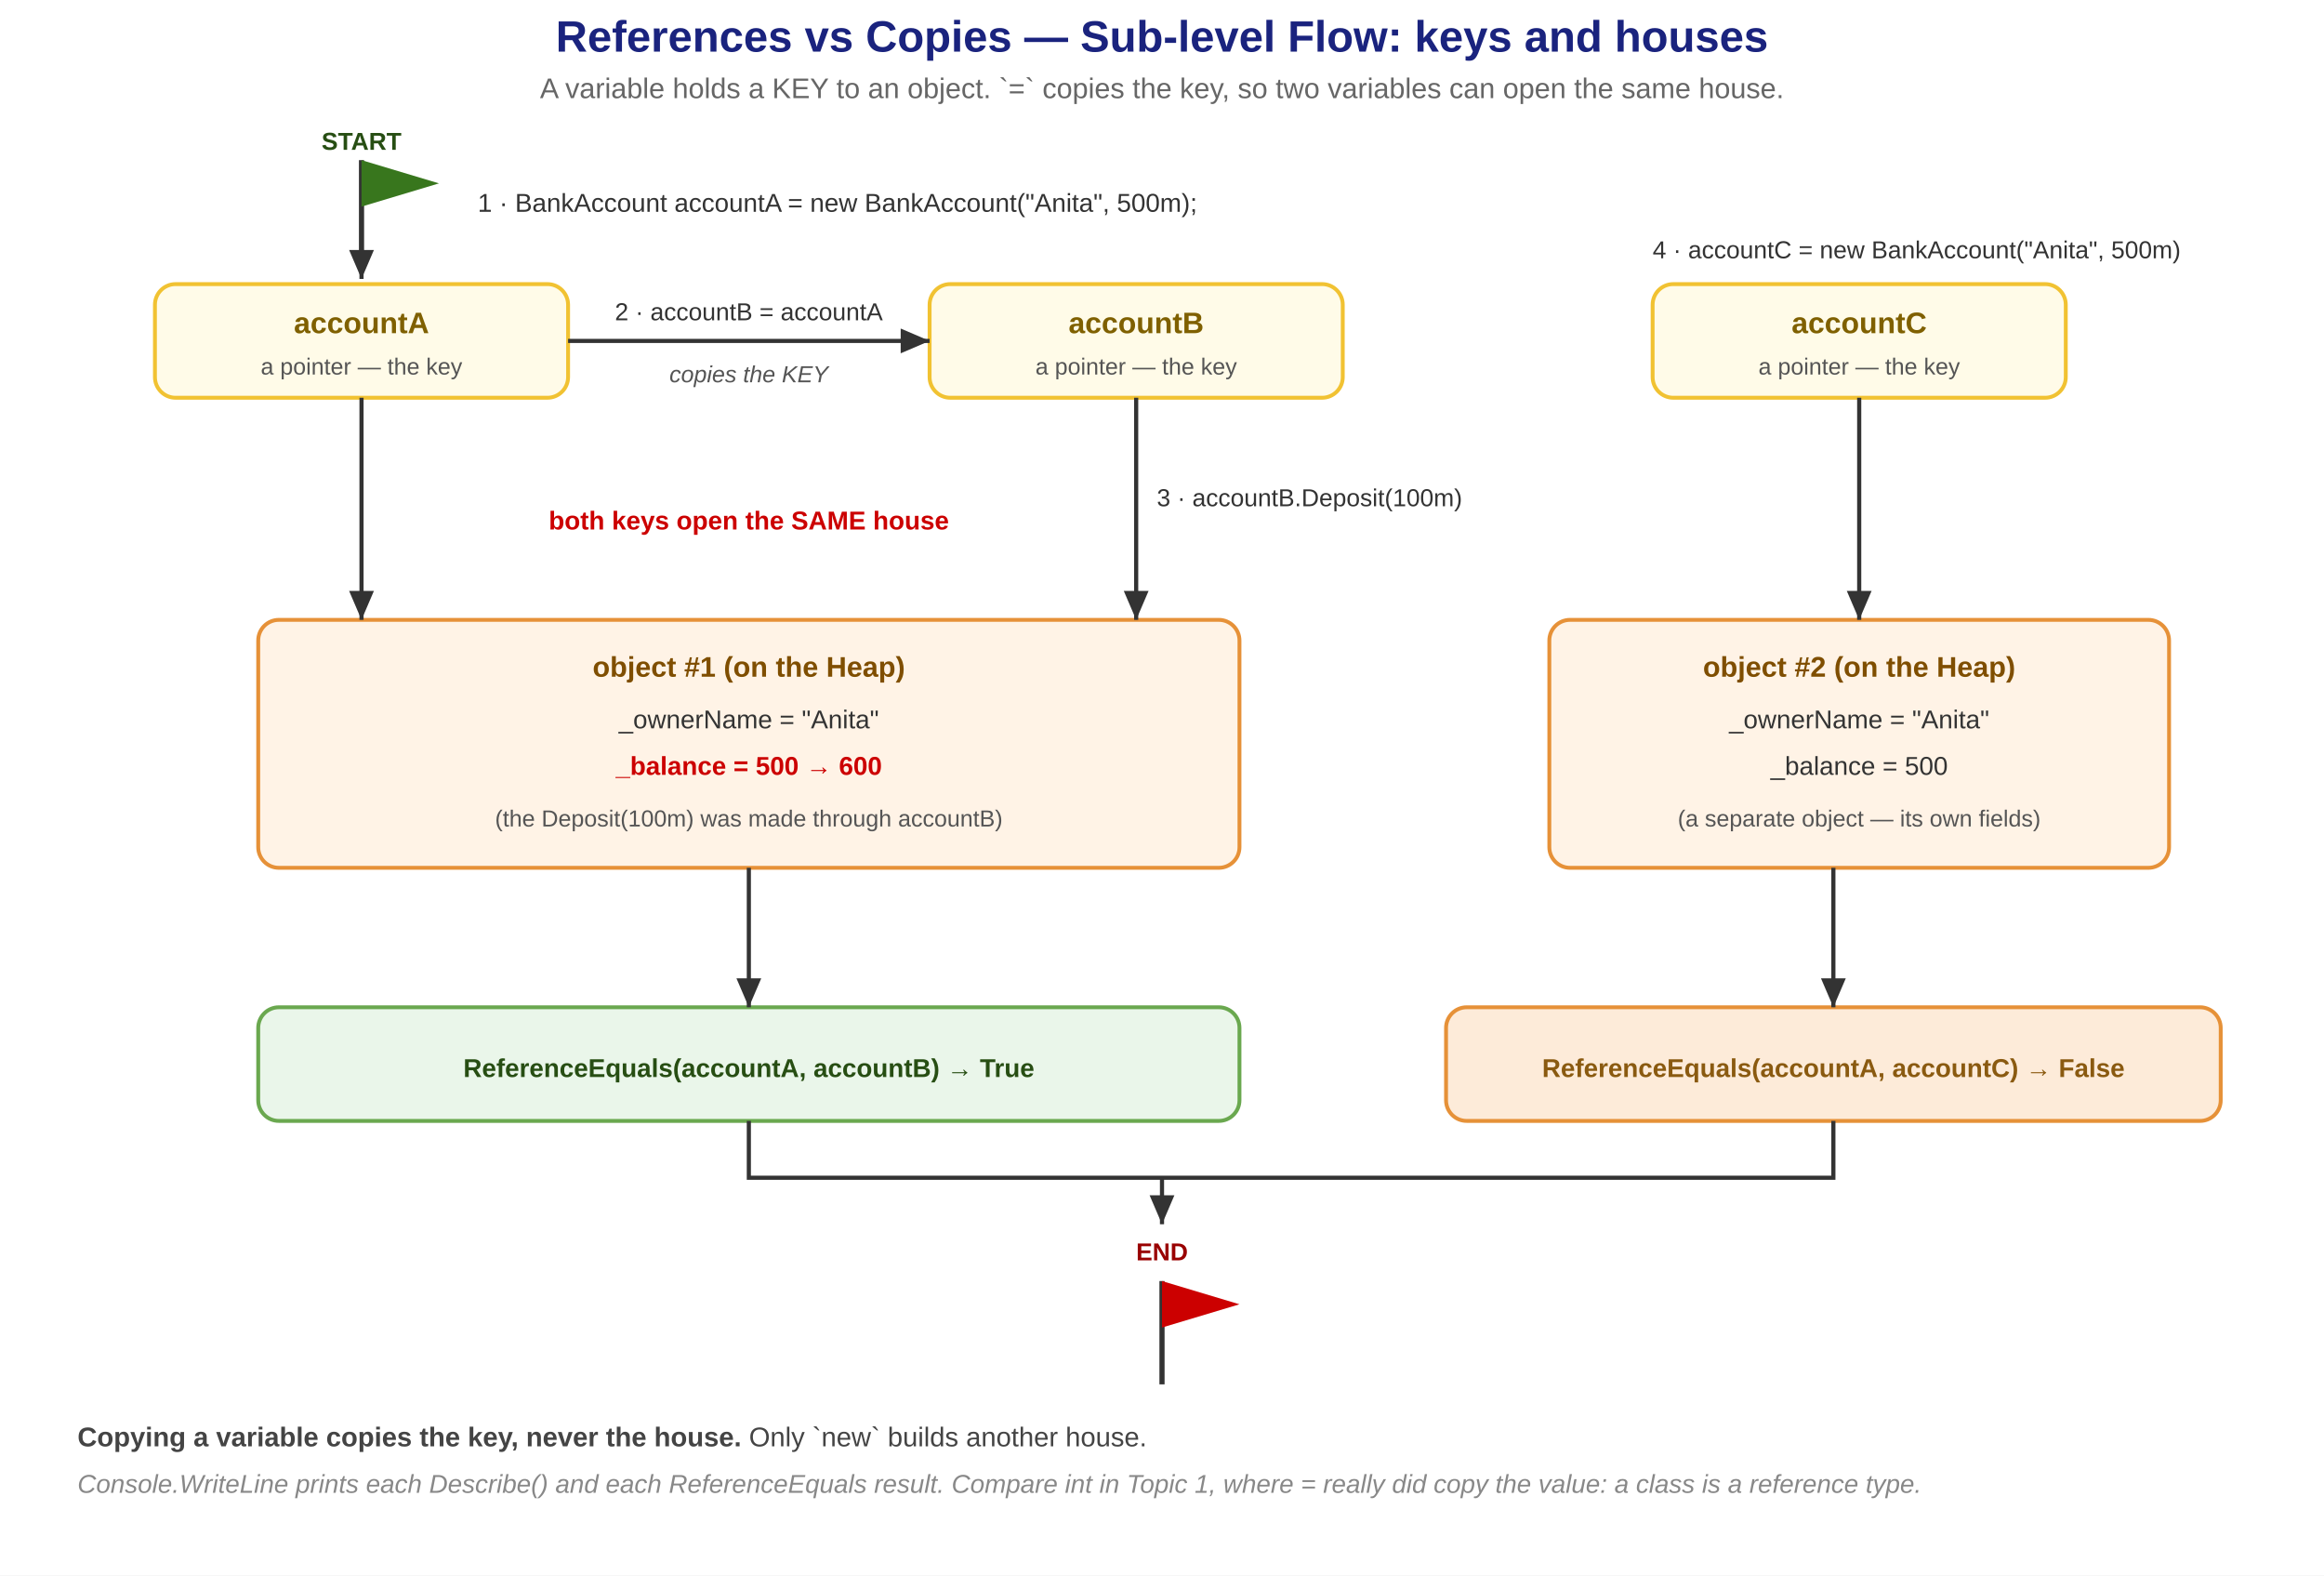
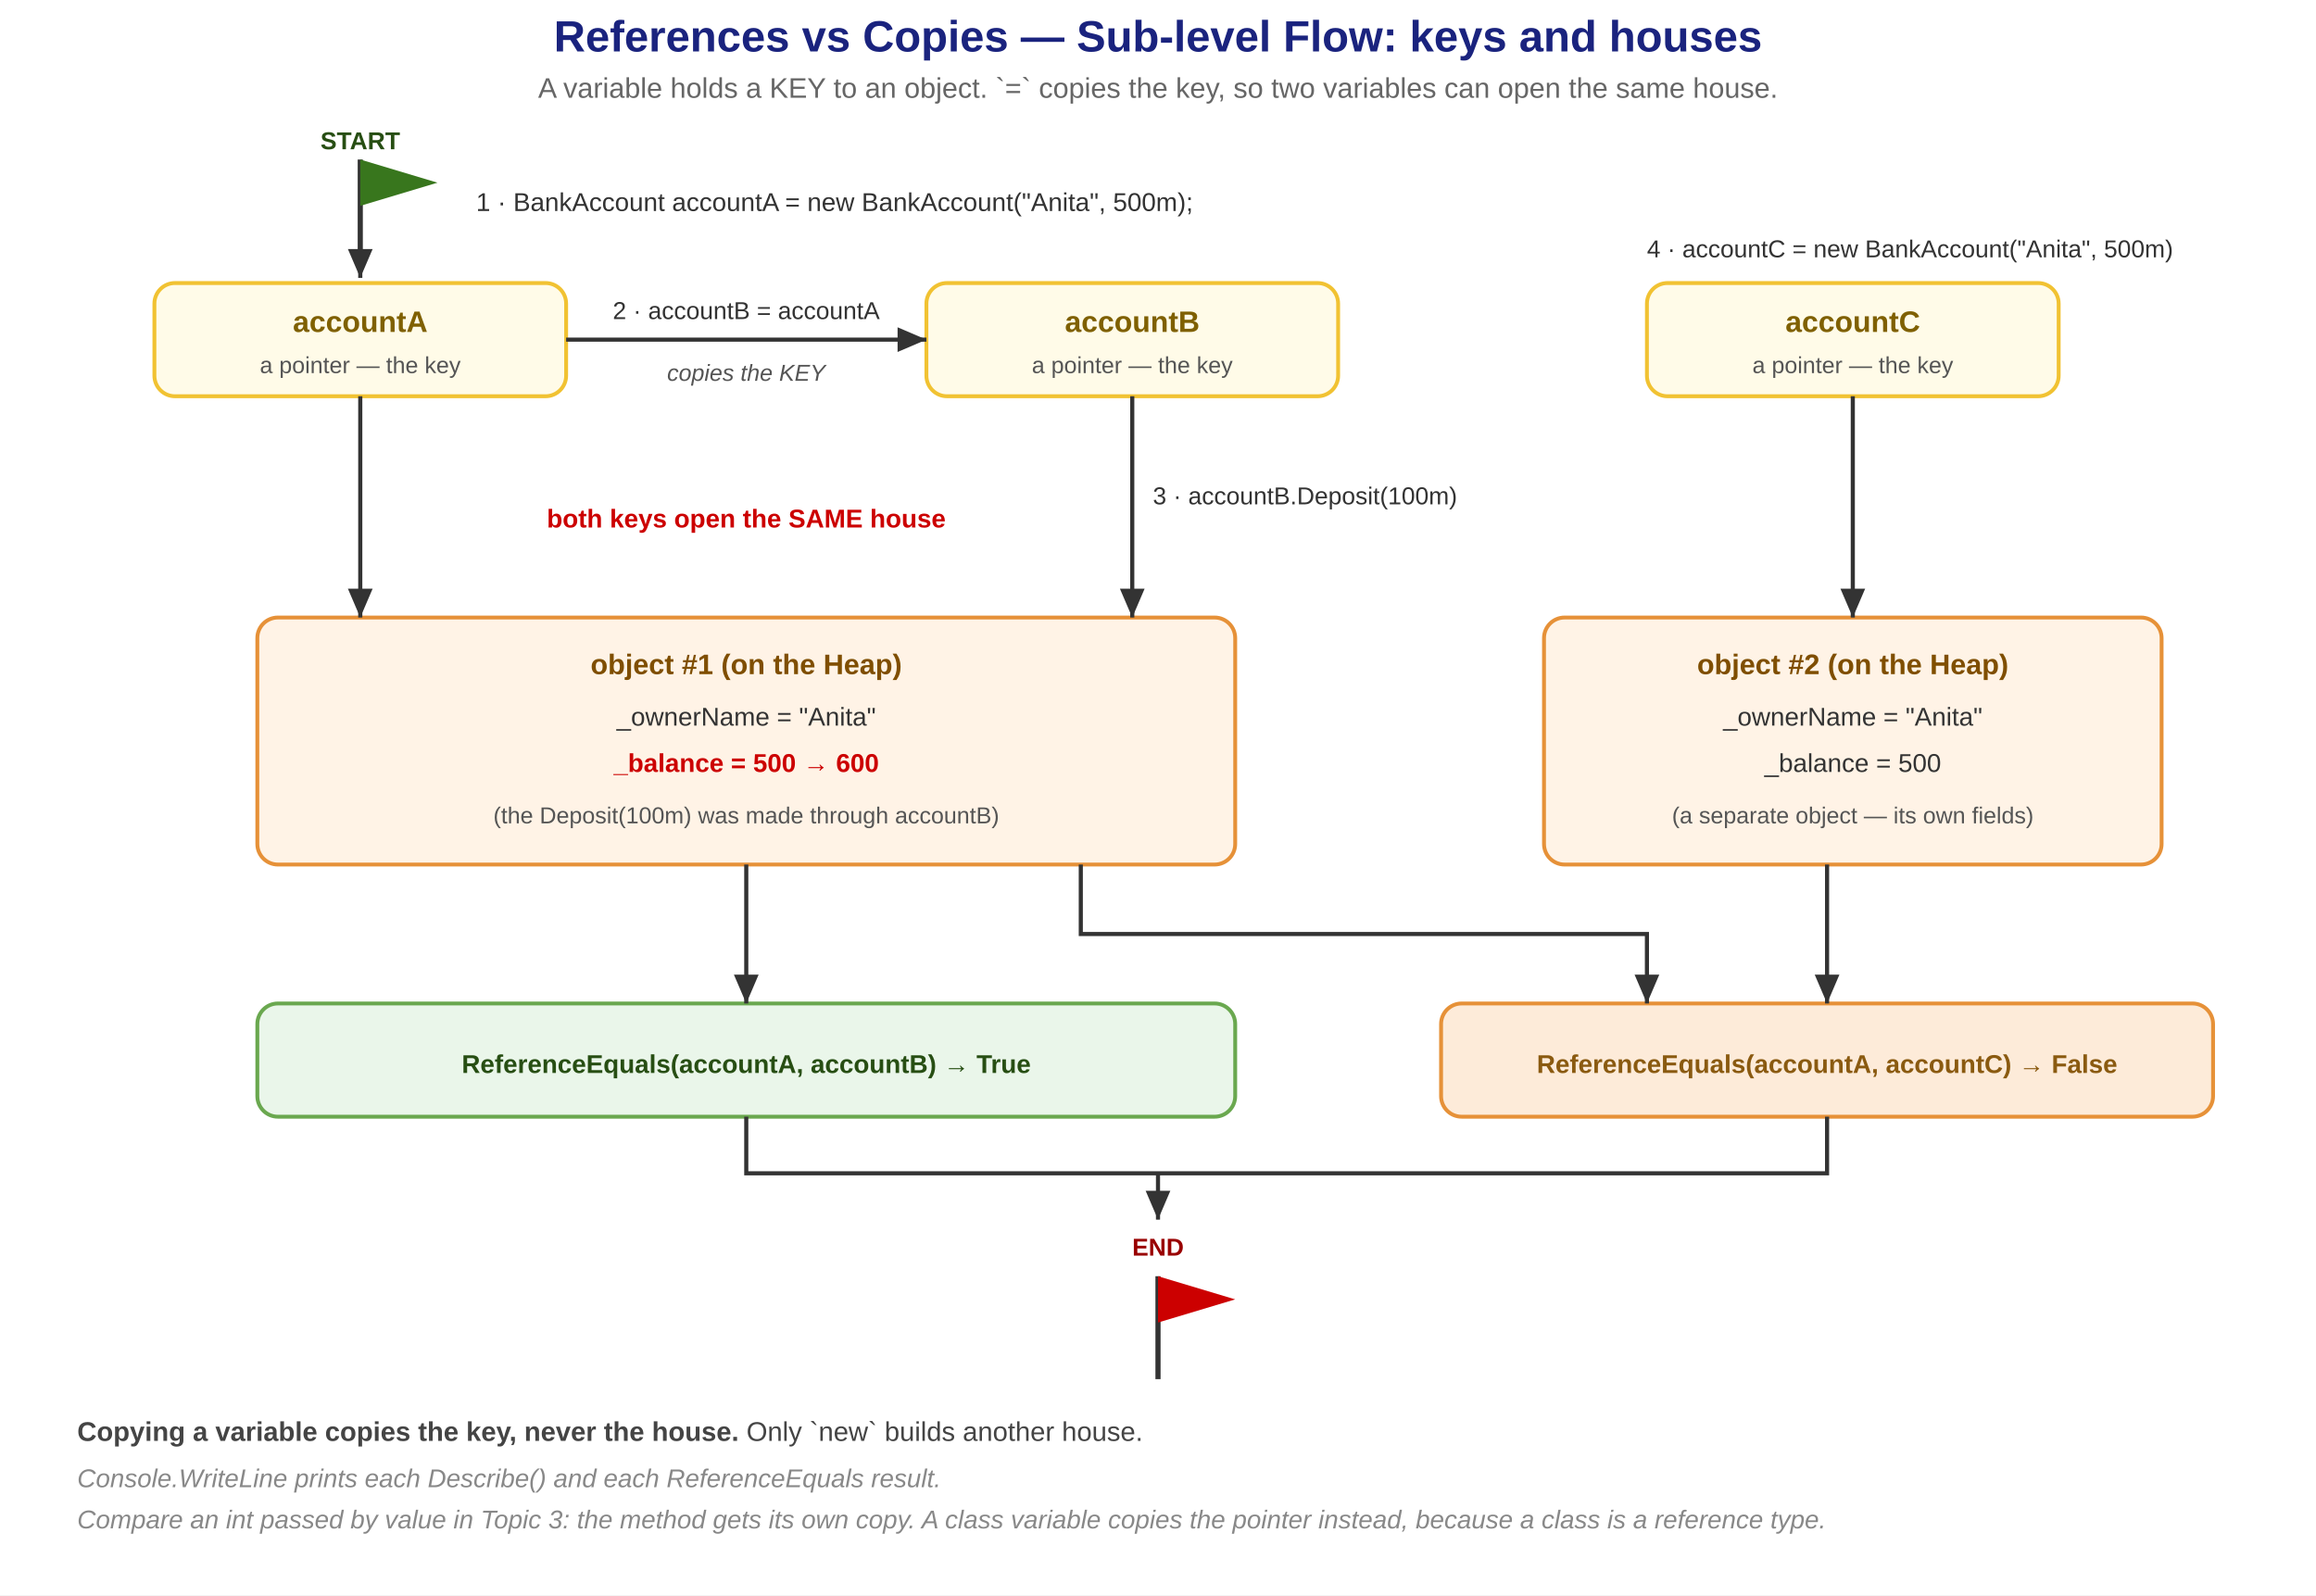
- <svg xmlns="http://www.w3.org/2000/svg" viewBox="0 0 900 610" font-family="Arial, Helvetica, sans-serif">
+ <svg xmlns="http://www.w3.org/2000/svg" viewBox="0 0 900 620" font-family="Arial, Helvetica, sans-serif">
  <defs>
    <marker id="a" markerWidth="9" markerHeight="9" refX="7" refY="3" orient="auto">
      <path d="M0,0 L7,3 L0,6 Z" fill="#333" />
    </marker>
  </defs>
-   <rect x="0" y="0" width="900" height="610" fill="#ffffff" />
+   <rect x="0" y="0" width="900" height="620" fill="#ffffff" />
  <text x="450.0" y="20" text-anchor="middle" font-size="17" font-weight="bold" fill="#1a237e">References vs Copies — Sub-level Flow: keys and houses</text>
  <text x="450.0" y="38" text-anchor="middle" font-size="11" fill="#666">A variable holds a KEY to an object. `=` copies the key, so two variables can open the same house.</text>
  <text x="140" y="58" text-anchor="middle" font-size="9.5" font-weight="bold" fill="#274e13">START</text>
  <line x1="140" y1="62" x2="140" y2="100" stroke="#333" stroke-width="2" />
  <polygon points="140,62 140,80 170,71" fill="#38761d" />
  <line x1="140" y1="100" x2="140" y2="108" stroke="#333" stroke-width="1.6" marker-end="url(#a)" />
  <text x="185" y="82" font-size="10" fill="#333">1 · BankAccount accountA = new BankAccount("Anita", 500m);</text>
  <rect x="60" y="110" width="160" height="44" rx="8" fill="#fffbe8" stroke="#f1c232" stroke-width="1.5" />
  <text x="140" y="129" text-anchor="middle" font-size="11.5" font-weight="bold" fill="#7f6000">accountA</text>
  <text x="140" y="145" text-anchor="middle" font-size="9" fill="#555">a pointer — the key</text>
  <rect x="360" y="110" width="160" height="44" rx="8" fill="#fffbe8" stroke="#f1c232" stroke-width="1.5" />
  <text x="440" y="129" text-anchor="middle" font-size="11.5" font-weight="bold" fill="#7f6000">accountB</text>
  <text x="440" y="145" text-anchor="middle" font-size="9" fill="#555">a pointer — the key</text>
  <rect x="640" y="110" width="160" height="44" rx="8" fill="#fffbe8" stroke="#f1c232" stroke-width="1.5" />
  <text x="720" y="129" text-anchor="middle" font-size="11.5" font-weight="bold" fill="#7f6000">accountC</text>
  <text x="720" y="145" text-anchor="middle" font-size="9" fill="#555">a pointer — the key</text>
  <text x="640" y="100" font-size="9.5" fill="#333">4 · accountC = new BankAccount("Anita", 500m)</text>
  <line x1="220" y1="132" x2="360" y2="132" stroke="#333" stroke-width="1.6" marker-end="url(#a)" />
  <text x="290" y="124" text-anchor="middle" font-size="9.5" fill="#333">2 · accountB = accountA</text>
  <text x="290" y="148" text-anchor="middle" font-size="9" font-style="italic" fill="#555">copies the KEY</text>
  <rect x="100" y="240" width="380" height="96" rx="8" fill="#fff3e6" stroke="#e69138" stroke-width="1.5" />
  <text x="290" y="262" text-anchor="middle" font-size="11" font-weight="bold" fill="#7f4e00">object #1 (on the Heap)</text>
  <text x="290" y="282" text-anchor="middle" font-size="10" fill="#333">_ownerName = "Anita"</text>
  <text x="290" y="300" text-anchor="middle" font-size="10" font-weight="bold" fill="#cc0000">_balance = 500 → 600</text>
  <text x="290" y="320" text-anchor="middle" font-size="9" fill="#555">(the Deposit(100m) was made through accountB)</text>
  <rect x="600" y="240" width="240" height="96" rx="8" fill="#fff3e6" stroke="#e69138" stroke-width="1.5" />
  <text x="720" y="262" text-anchor="middle" font-size="11" font-weight="bold" fill="#7f4e00">object #2 (on the Heap)</text>
  <text x="720" y="282" text-anchor="middle" font-size="10" fill="#333">_ownerName = "Anita"</text>
  <text x="720" y="300" text-anchor="middle" font-size="10" fill="#333">_balance = 500</text>
  <text x="720" y="320" text-anchor="middle" font-size="9" fill="#555">(a separate object — its own fields)</text>
  <line x1="140" y1="154" x2="140" y2="240" stroke="#333" stroke-width="1.6" marker-end="url(#a)" />
  <line x1="440" y1="154" x2="440" y2="240" stroke="#333" stroke-width="1.6" marker-end="url(#a)" />
  <line x1="720" y1="154" x2="720" y2="240" stroke="#333" stroke-width="1.6" marker-end="url(#a)" />
  <text x="448" y="196" font-size="9.5" fill="#333">3 · accountB.Deposit(100m)</text>
  <text x="290" y="205" text-anchor="middle" font-size="10" font-weight="bold" fill="#cc0000">both keys open the SAME house<animate attributeName="opacity" values="1;0.3;1" dur="3s" repeatCount="indefinite" />
  </text>
  <rect x="100" y="390" width="380" height="44" rx="8" fill="#eaf6ea" stroke="#6aa84f" stroke-width="1.5" />
  <text x="290" y="417" text-anchor="middle" font-size="10" font-weight="bold" fill="#274e13">ReferenceEquals(accountA, accountB)  →  True</text>
  <rect x="560" y="390" width="300" height="44" rx="8" fill="#fdebd9" stroke="#e69138" stroke-width="1.5" />
  <text x="710" y="417" text-anchor="middle" font-size="10" font-weight="bold" fill="#8a5a10">ReferenceEquals(accountA, accountC)  →  False</text>
  <line x1="290" y1="336" x2="290" y2="390" stroke="#333" stroke-width="1.6" marker-end="url(#a)" />
  <line x1="710" y1="336" x2="710" y2="390" stroke="#333" stroke-width="1.6" marker-end="url(#a)" />
+   <polyline points="420,336 420,363 640,363 640,390" fill="none" stroke="#333" stroke-width="1.6" marker-end="url(#a)" />
  <polyline points="290,434 290,456 450,456" fill="none" stroke="#333" stroke-width="1.6" />
  <polyline points="710,434 710,456 450,456" fill="none" stroke="#333" stroke-width="1.6" />
  <line x1="450" y1="456" x2="450" y2="474" stroke="#333" stroke-width="1.6" marker-end="url(#a)" />
  <text x="450" y="488" text-anchor="middle" font-size="9.5" font-weight="bold" fill="#990000">END</text>
  <line x1="450" y1="496" x2="450" y2="536" stroke="#333" stroke-width="2" />
  <polygon points="450,496 450,514 480,505" fill="#cc0000" />
  <text x="30" y="560" font-size="10.5" fill="#444">
    <tspan font-weight="bold">Copying a variable copies the key, never the house.</tspan> Only `new` builds another house.</text>
-   <text x="30" y="578" font-size="10" font-style="italic" fill="#888">Console.WriteLine prints each Describe() and each ReferenceEquals result. Compare int in Topic 1, where = really did copy the value: a class is a reference type.</text>
+   <text x="30" y="578" font-size="10" font-style="italic" fill="#888">Console.WriteLine prints each Describe() and each ReferenceEquals result.</text>
+   <text x="30" y="594" font-size="10" font-style="italic" fill="#888">Compare an int passed by value in Topic 3: the method gets its own copy. A class variable copies the pointer instead, because a class is a reference type.</text>
</svg>
